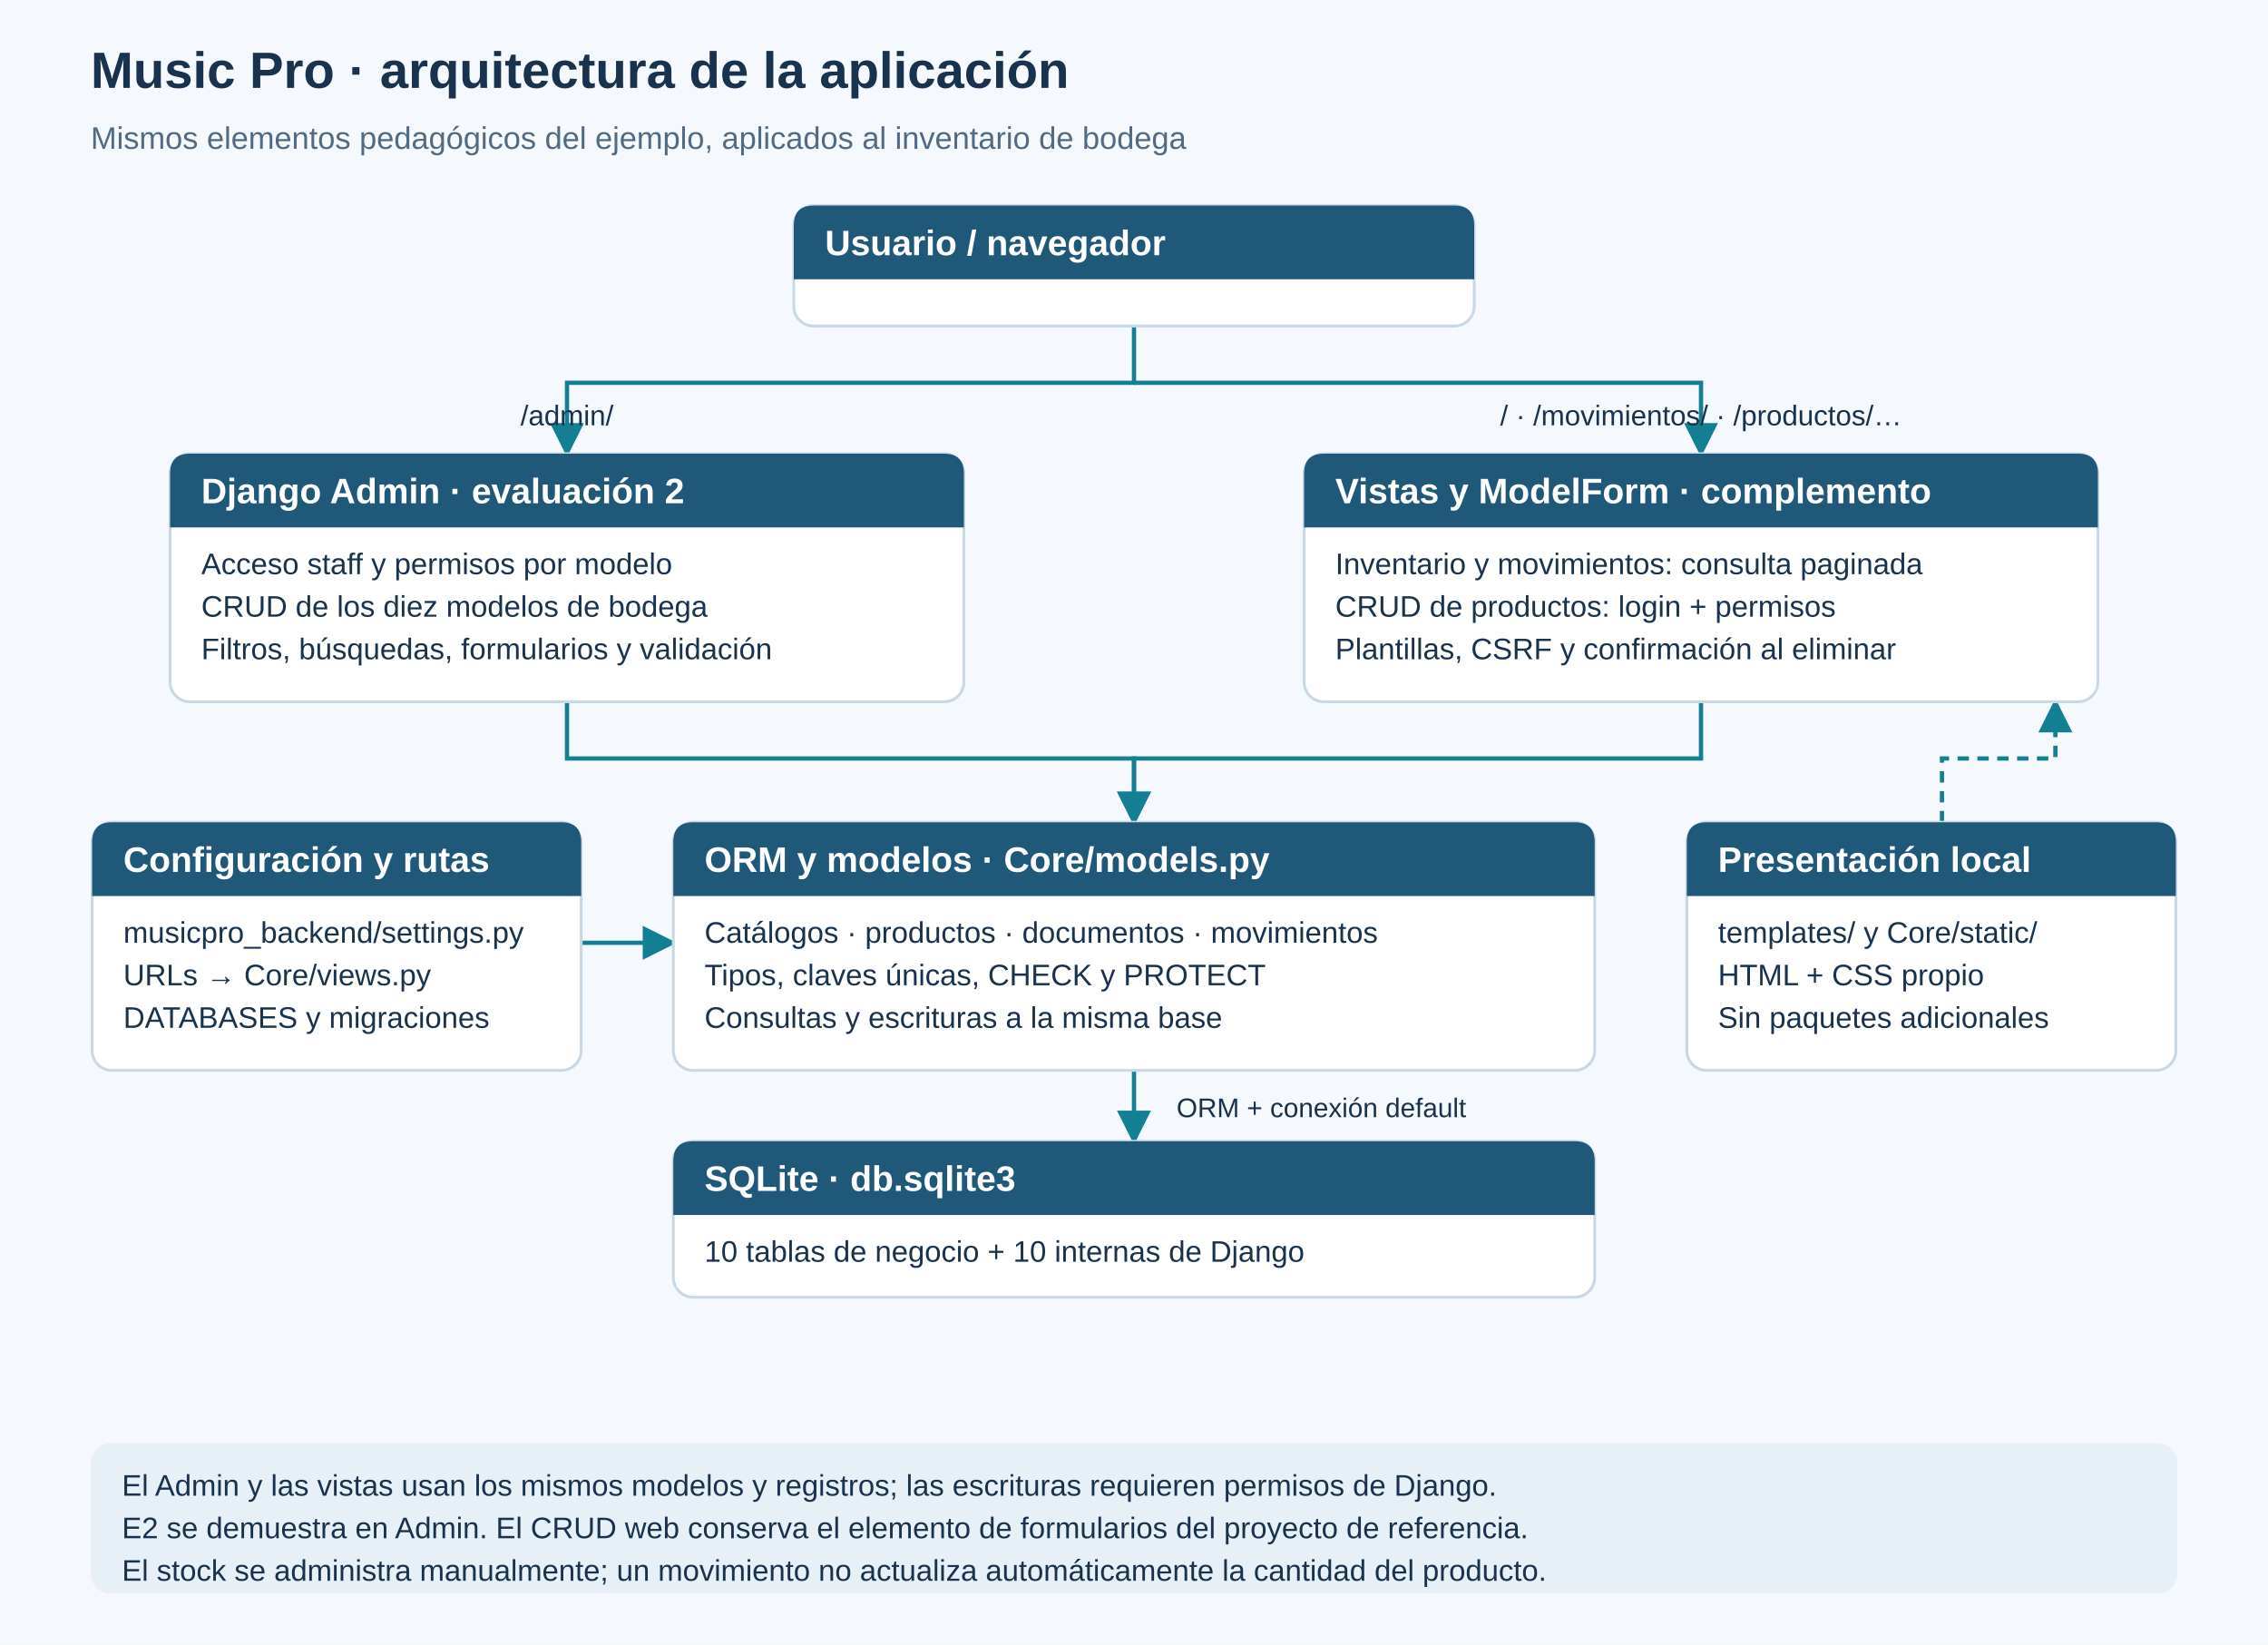
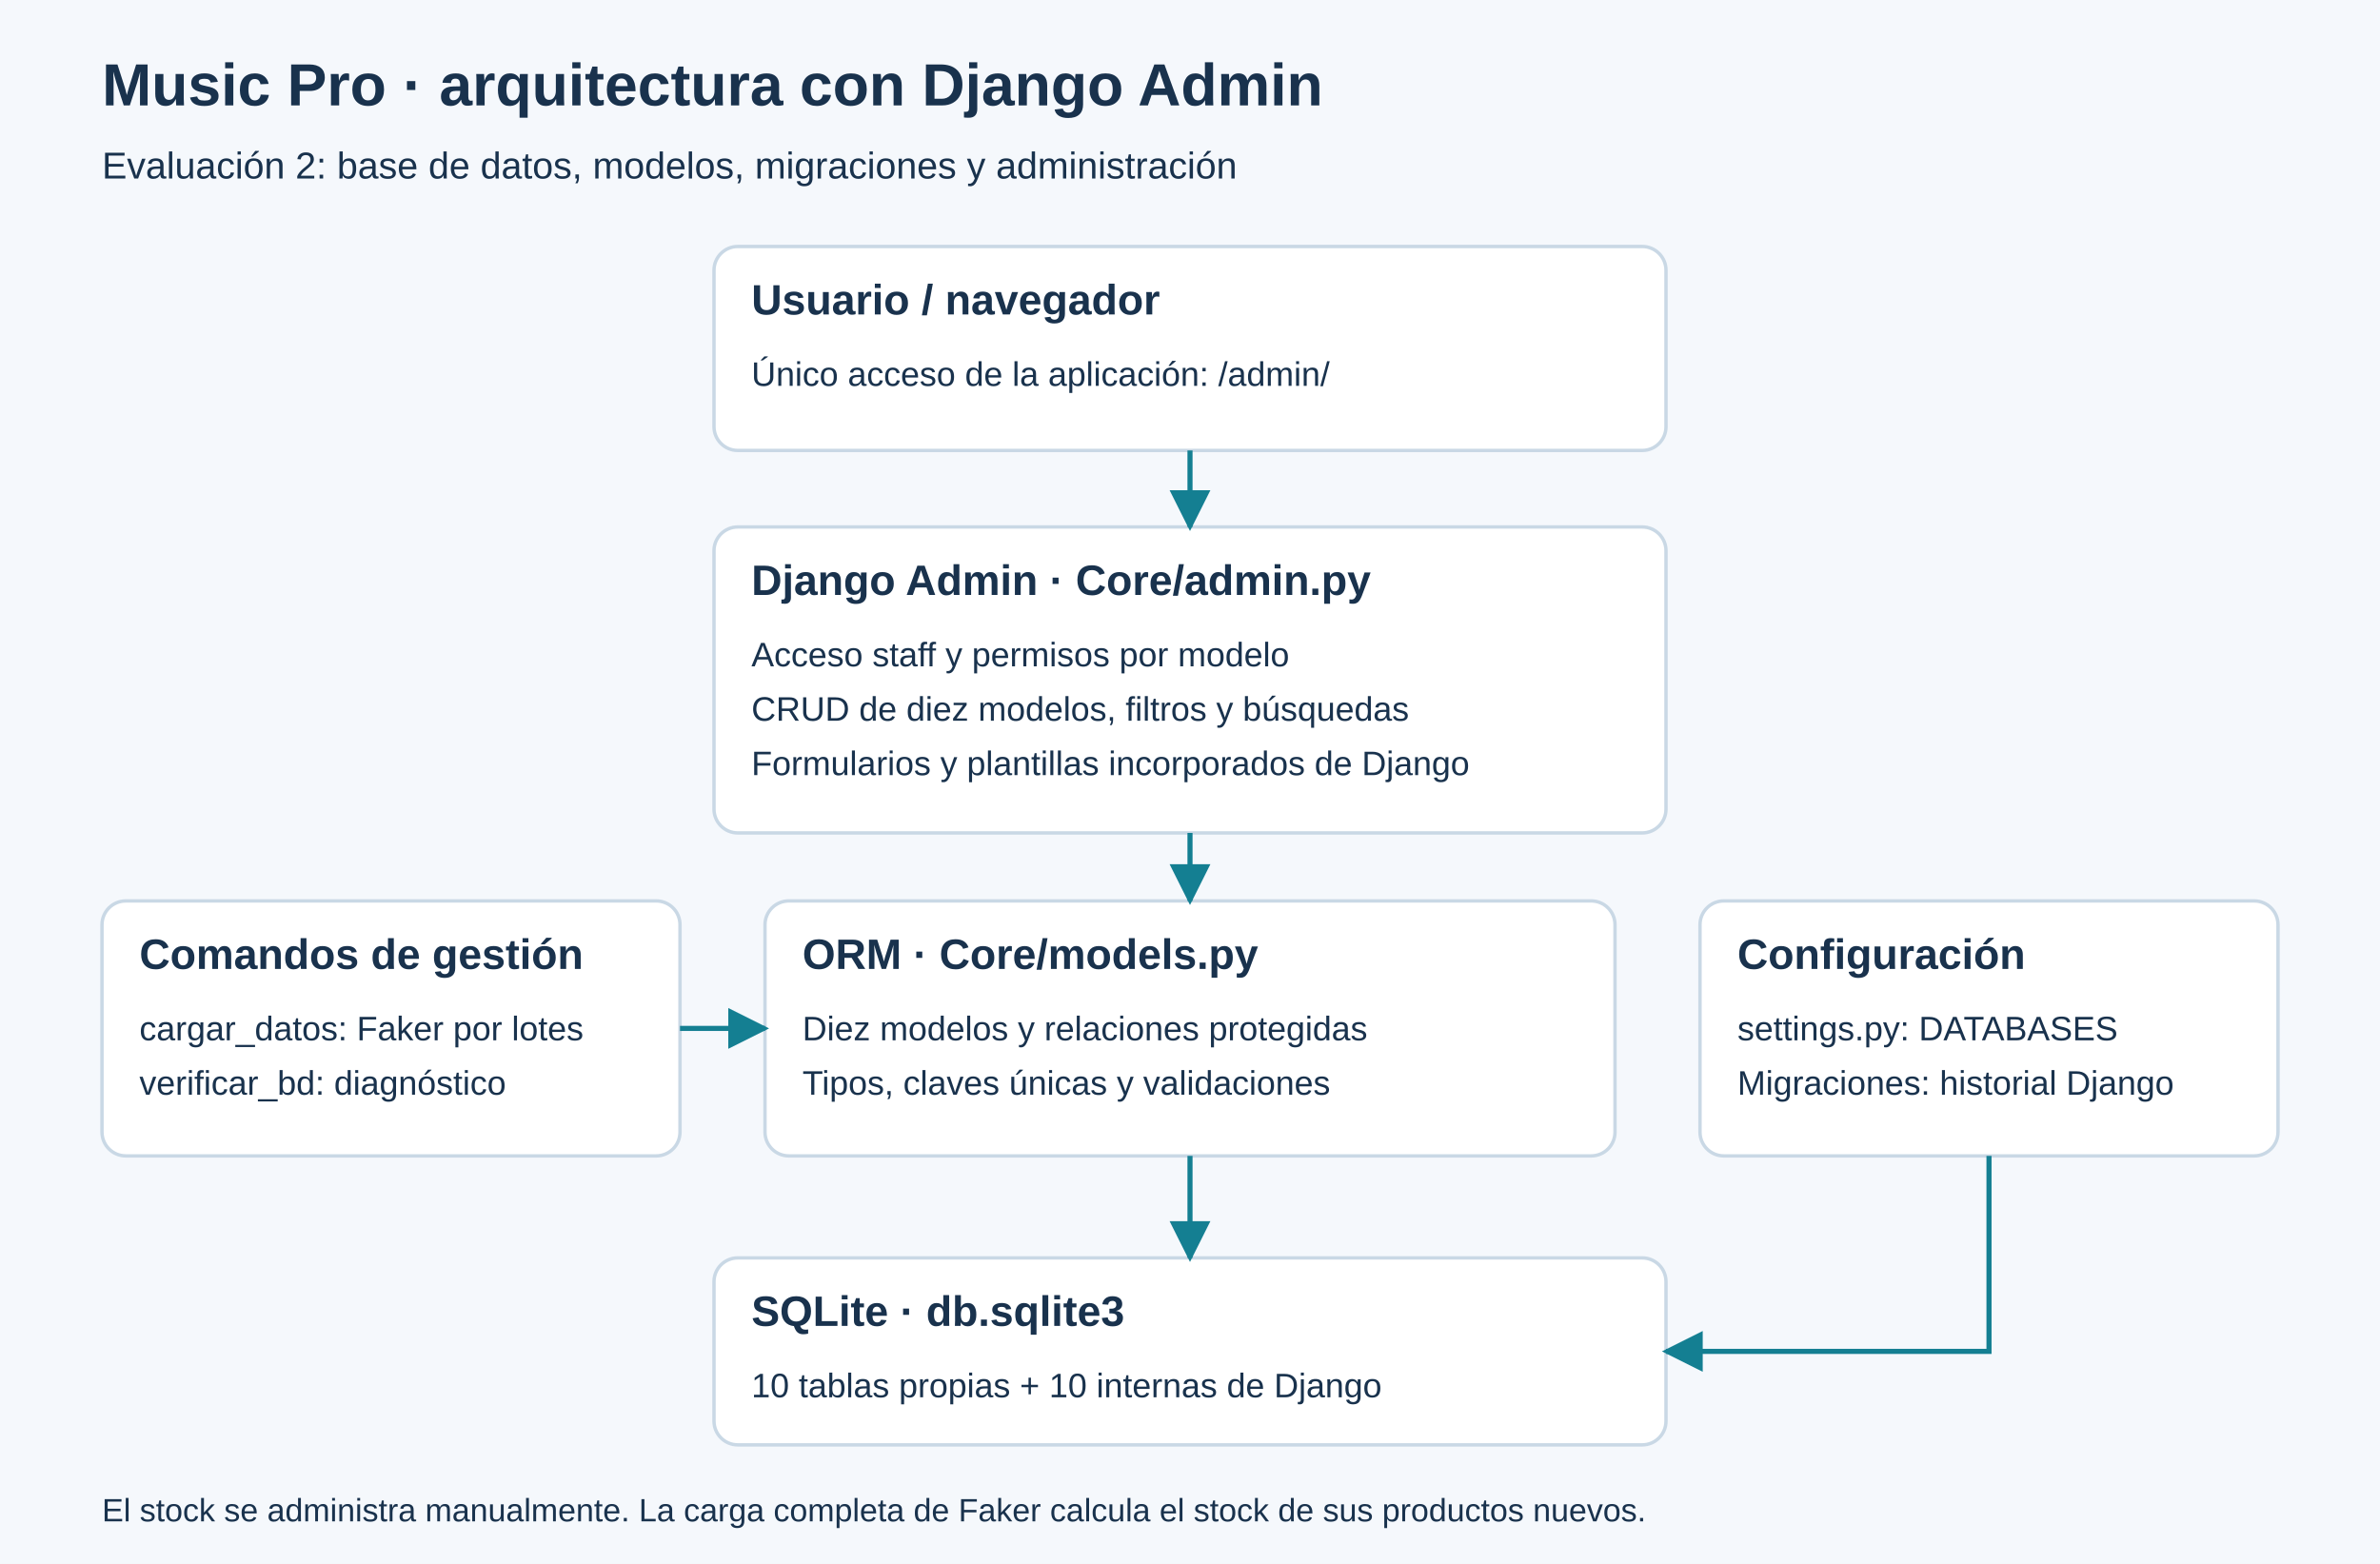
- <svg xmlns="http://www.w3.org/2000/svg" width="1600" height="1160" viewBox="0 0 1600 1160" role="img" aria-label="Music Pro · arquitectura de la aplicación">
+ <svg xmlns="http://www.w3.org/2000/svg" width="1400" height="920" viewBox="0 0 1400 920">
  <defs>
-     <marker id="arrow" viewBox="0 0 10 10" refX="9" refY="5" markerWidth="8" markerHeight="8" orient="auto-start-reverse">
-       <path d="M0 0 L10 5 L0 10 Z" fill="#147f92" />
+     <marker id="flecha" viewBox="0 0 10 10" refX="9" refY="5" markerWidth="8" markerHeight="8" orient="auto">
+       <path d="M0 0 L10 5 L0 10" fill="#147f92" />
    </marker>
  </defs>
-   <rect width="1600" height="1160" fill="#f5f8fc" />
-   <g font-family="Segoe UI, Arial, sans-serif">
-     <text x="64" y="62" font-size="36" fill="#19324d" font-weight="700" text-anchor="start">Music Pro · arquitectura de la aplicación</text>
-     <text x="64" y="105" font-size="22" fill="#526b84" font-weight="normal" text-anchor="start">Mismos elementos pedagógicos del ejemplo, aplicados al inventario de bodega</text>
-     <path d="M800 230 V270 H400 V320" fill="none" stroke="#147f92" stroke-width="3" marker-end="url(#arrow)" />
-     <path d="M800 270 H1200 V320" fill="none" stroke="#147f92" stroke-width="3" marker-end="url(#arrow)" />
-     <path d="M400 495 V535 H800 V580" fill="none" stroke="#147f92" stroke-width="3" marker-end="url(#arrow)" />
-     <path d="M1200 495 V535 H800 V580" fill="none" stroke="#147f92" stroke-width="3" marker-end="url(#arrow)" />
-     <path d="M800 755 V805" fill="none" stroke="#147f92" stroke-width="3" marker-end="url(#arrow)" />
-     <path d="M410 665 H475" fill="none" stroke="#147f92" stroke-width="3" marker-end="url(#arrow)" />
-     <path d="M1370 580 V535 H1450 V495" fill="none" stroke="#147f92" stroke-width="3" marker-end="url(#arrow)" stroke-dasharray="8 6" />
-     <rect x="560" y="145" width="480" height="85" rx="14" fill="white" stroke="#c9d8e5" stroke-width="2" />
-     <path d="M574,145 H1026 Q1040,145 1040,159 V197 H560 V159 Q560,145 574,145" fill="#205879" />
-     <text x="582" y="180" font-size="25" fill="white" font-weight="600" text-anchor="start">Usuario / navegador</text>
-     <rect x="120" y="320" width="560" height="175" rx="14" fill="white" stroke="#c9d8e5" stroke-width="2" />
-     <path d="M134,320 H666 Q680,320 680,334 V372 H120 V334 Q120,320 134,320" fill="#205879" />
-     <text x="142" y="355" font-size="25" fill="white" font-weight="600" text-anchor="start">Django Admin · evaluación 2</text>
-     <text x="142" y="405" font-size="21" fill="#19324d" font-weight="normal" text-anchor="start">Acceso staff y permisos por modelo</text>
-     <text x="142" y="435" font-size="21" fill="#19324d" font-weight="normal" text-anchor="start">CRUD de los diez modelos de bodega</text>
-     <text x="142" y="465" font-size="21" fill="#19324d" font-weight="normal" text-anchor="start">Filtros, búsquedas, formularios y validación</text>
-     <rect x="920" y="320" width="560" height="175" rx="14" fill="white" stroke="#c9d8e5" stroke-width="2" />
-     <path d="M934,320 H1466 Q1480,320 1480,334 V372 H920 V334 Q920,320 934,320" fill="#205879" />
-     <text x="942" y="355" font-size="25" fill="white" font-weight="600" text-anchor="start">Vistas y ModelForm · complemento</text>
-     <text x="942" y="405" font-size="21" fill="#19324d" font-weight="normal" text-anchor="start">Inventario y movimientos: consulta paginada</text>
-     <text x="942" y="435" font-size="21" fill="#19324d" font-weight="normal" text-anchor="start">CRUD de productos: login + permisos</text>
-     <text x="942" y="465" font-size="21" fill="#19324d" font-weight="normal" text-anchor="start">Plantillas, CSRF y confirmación al eliminar</text>
-     <rect x="475" y="580" width="650" height="175" rx="14" fill="white" stroke="#c9d8e5" stroke-width="2" />
-     <path d="M489,580 H1111 Q1125,580 1125,594 V632 H475 V594 Q475,580 489,580" fill="#205879" />
-     <text x="497" y="615" font-size="25" fill="white" font-weight="600" text-anchor="start">ORM y modelos · Core/models.py</text>
-     <text x="497" y="665" font-size="21" fill="#19324d" font-weight="normal" text-anchor="start">Catálogos · productos · documentos · movimientos</text>
-     <text x="497" y="695" font-size="21" fill="#19324d" font-weight="normal" text-anchor="start">Tipos, claves únicas, CHECK y PROTECT</text>
-     <text x="497" y="725" font-size="21" fill="#19324d" font-weight="normal" text-anchor="start">Consultas y escrituras a la misma base</text>
-     <rect x="65" y="580" width="345" height="175" rx="14" fill="white" stroke="#c9d8e5" stroke-width="2" />
-     <path d="M79,580 H396 Q410,580 410,594 V632 H65 V594 Q65,580 79,580" fill="#205879" />
-     <text x="87" y="615" font-size="25" fill="white" font-weight="600" text-anchor="start">Configuración y rutas</text>
-     <text x="87" y="665" font-size="21" fill="#19324d" font-weight="normal" text-anchor="start">musicpro_backend/settings.py</text>
-     <text x="87" y="695" font-size="21" fill="#19324d" font-weight="normal" text-anchor="start">URLs → Core/views.py</text>
-     <text x="87" y="725" font-size="21" fill="#19324d" font-weight="normal" text-anchor="start">DATABASES y migraciones</text>
-     <rect x="1190" y="580" width="345" height="175" rx="14" fill="white" stroke="#c9d8e5" stroke-width="2" />
-     <path d="M1204,580 H1521 Q1535,580 1535,594 V632 H1190 V594 Q1190,580 1204,580" fill="#205879" />
-     <text x="1212" y="615" font-size="25" fill="white" font-weight="600" text-anchor="start">Presentación local</text>
-     <text x="1212" y="665" font-size="21" fill="#19324d" font-weight="normal" text-anchor="start">templates/ y Core/static/</text>
-     <text x="1212" y="695" font-size="21" fill="#19324d" font-weight="normal" text-anchor="start">HTML + CSS propio</text>
-     <text x="1212" y="725" font-size="21" fill="#19324d" font-weight="normal" text-anchor="start">Sin paquetes adicionales</text>
-     <rect x="475" y="805" width="650" height="110" rx="14" fill="white" stroke="#c9d8e5" stroke-width="2" />
-     <path d="M489,805 H1111 Q1125,805 1125,819 V857 H475 V819 Q475,805 489,805" fill="#205879" />
-     <text x="497" y="840" font-size="25" fill="white" font-weight="600" text-anchor="start">SQLite · db.sqlite3</text>
-     <text x="497" y="890" font-size="21" fill="#19324d" font-weight="normal" text-anchor="start">10 tablas de negocio + 10 internas de Django</text>
-     <text x="400" y="300" font-size="20" fill="#19324d" font-weight="normal" text-anchor="middle">/admin/</text>
-     <text x="1200" y="300" font-size="20" fill="#19324d" font-weight="normal" text-anchor="middle">/ · /movimientos/ · /productos/…</text>
-     <text x="830" y="788" font-size="19" fill="#19324d" font-weight="normal" text-anchor="start">ORM + conexión default</text>
-     <rect x="64" y="1018" width="1472" height="106" rx="14" fill="#e7f0f7" />
-     <text x="86" y="1055" font-size="21" fill="#19324d" font-weight="normal" text-anchor="start">El Admin y las vistas usan los mismos modelos y registros; las escrituras requieren permisos de Django.</text>
-     <text x="86" y="1085" font-size="21" fill="#19324d" font-weight="normal" text-anchor="start">E2 se demuestra en Admin. El CRUD web conserva el elemento de formularios del proyecto de referencia.</text>
-     <text x="86" y="1115" font-size="21" fill="#19324d" font-weight="normal" text-anchor="start">El stock se administra manualmente; un movimiento no actualiza automáticamente la cantidad del producto.</text>
+   <rect width="1400" height="920" fill="#f5f8fc" />
+   <g font-family="Segoe UI, Arial, sans-serif" fill="#19324d">
+     <text x="60" y="62" font-size="35" font-weight="bold">Music Pro · arquitectura con Django Admin</text>
+     <text x="60" y="105" font-size="22" font-weight="normal">Evaluación 2: base de datos, modelos, migraciones y administración</text>
+     <rect x="420" y="145" width="560" height="120" rx="14" fill="white" stroke="#c9d8e5" stroke-width="2" />
+     <text x="442" y="185" font-size="25" font-weight="bold">Usuario / navegador</text>
+     <text x="442" y="227" font-size="20" font-weight="normal">Único acceso de la aplicación: /admin/</text>
+     <rect x="420" y="310" width="560" height="180" rx="14" fill="white" stroke="#c9d8e5" stroke-width="2" />
+     <text x="442" y="350" font-size="25" font-weight="bold">Django Admin · Core/admin.py</text>
+     <text x="442" y="392" font-size="20" font-weight="normal">Acceso staff y permisos por modelo</text>
+     <text x="442" y="424" font-size="20" font-weight="normal">CRUD de diez modelos, filtros y búsquedas</text>
+     <text x="442" y="456" font-size="20" font-weight="normal">Formularios y plantillas incorporados de Django</text>
+     <rect x="60" y="530" width="340" height="150" rx="14" fill="white" stroke="#c9d8e5" stroke-width="2" />
+     <text x="82" y="570" font-size="25" font-weight="bold">Comandos de gestión</text>
+     <text x="82" y="612" font-size="20" font-weight="normal">cargar_datos: Faker por lotes</text>
+     <text x="82" y="644" font-size="20" font-weight="normal">verificar_bd: diagnóstico</text>
+     <rect x="450" y="530" width="500" height="150" rx="14" fill="white" stroke="#c9d8e5" stroke-width="2" />
+     <text x="472" y="570" font-size="25" font-weight="bold">ORM · Core/models.py</text>
+     <text x="472" y="612" font-size="20" font-weight="normal">Diez modelos y relaciones protegidas</text>
+     <text x="472" y="644" font-size="20" font-weight="normal">Tipos, claves únicas y validaciones</text>
+     <rect x="1000" y="530" width="340" height="150" rx="14" fill="white" stroke="#c9d8e5" stroke-width="2" />
+     <text x="1022" y="570" font-size="25" font-weight="bold">Configuración</text>
+     <text x="1022" y="612" font-size="20" font-weight="normal">settings.py: DATABASES</text>
+     <text x="1022" y="644" font-size="20" font-weight="normal">Migraciones: historial Django</text>
+     <rect x="420" y="740" width="560" height="110" rx="14" fill="white" stroke="#c9d8e5" stroke-width="2" />
+     <text x="442" y="780" font-size="25" font-weight="bold">SQLite · db.sqlite3</text>
+     <text x="442" y="822" font-size="20" font-weight="normal">10 tablas propias + 10 internas de Django</text>
+     <path d="M700 265 V310" fill="none" stroke="#147f92" stroke-width="3" marker-end="url(#flecha)" />
+     <path d="M700 490 V530" fill="none" stroke="#147f92" stroke-width="3" marker-end="url(#flecha)" />
+     <path d="M400 605 H450" fill="none" stroke="#147f92" stroke-width="3" marker-end="url(#flecha)" />
+     <path d="M700 680 V740" fill="none" stroke="#147f92" stroke-width="3" marker-end="url(#flecha)" />
+     <path d="M1170 680 V795 H980" fill="none" stroke="#147f92" stroke-width="3" marker-end="url(#flecha)" />
+     <text x="60" y="895" font-size="19" font-weight="normal">El stock se administra manualmente. La carga completa de Faker calcula el stock de sus productos nuevos.</text>
  </g>
</svg>
